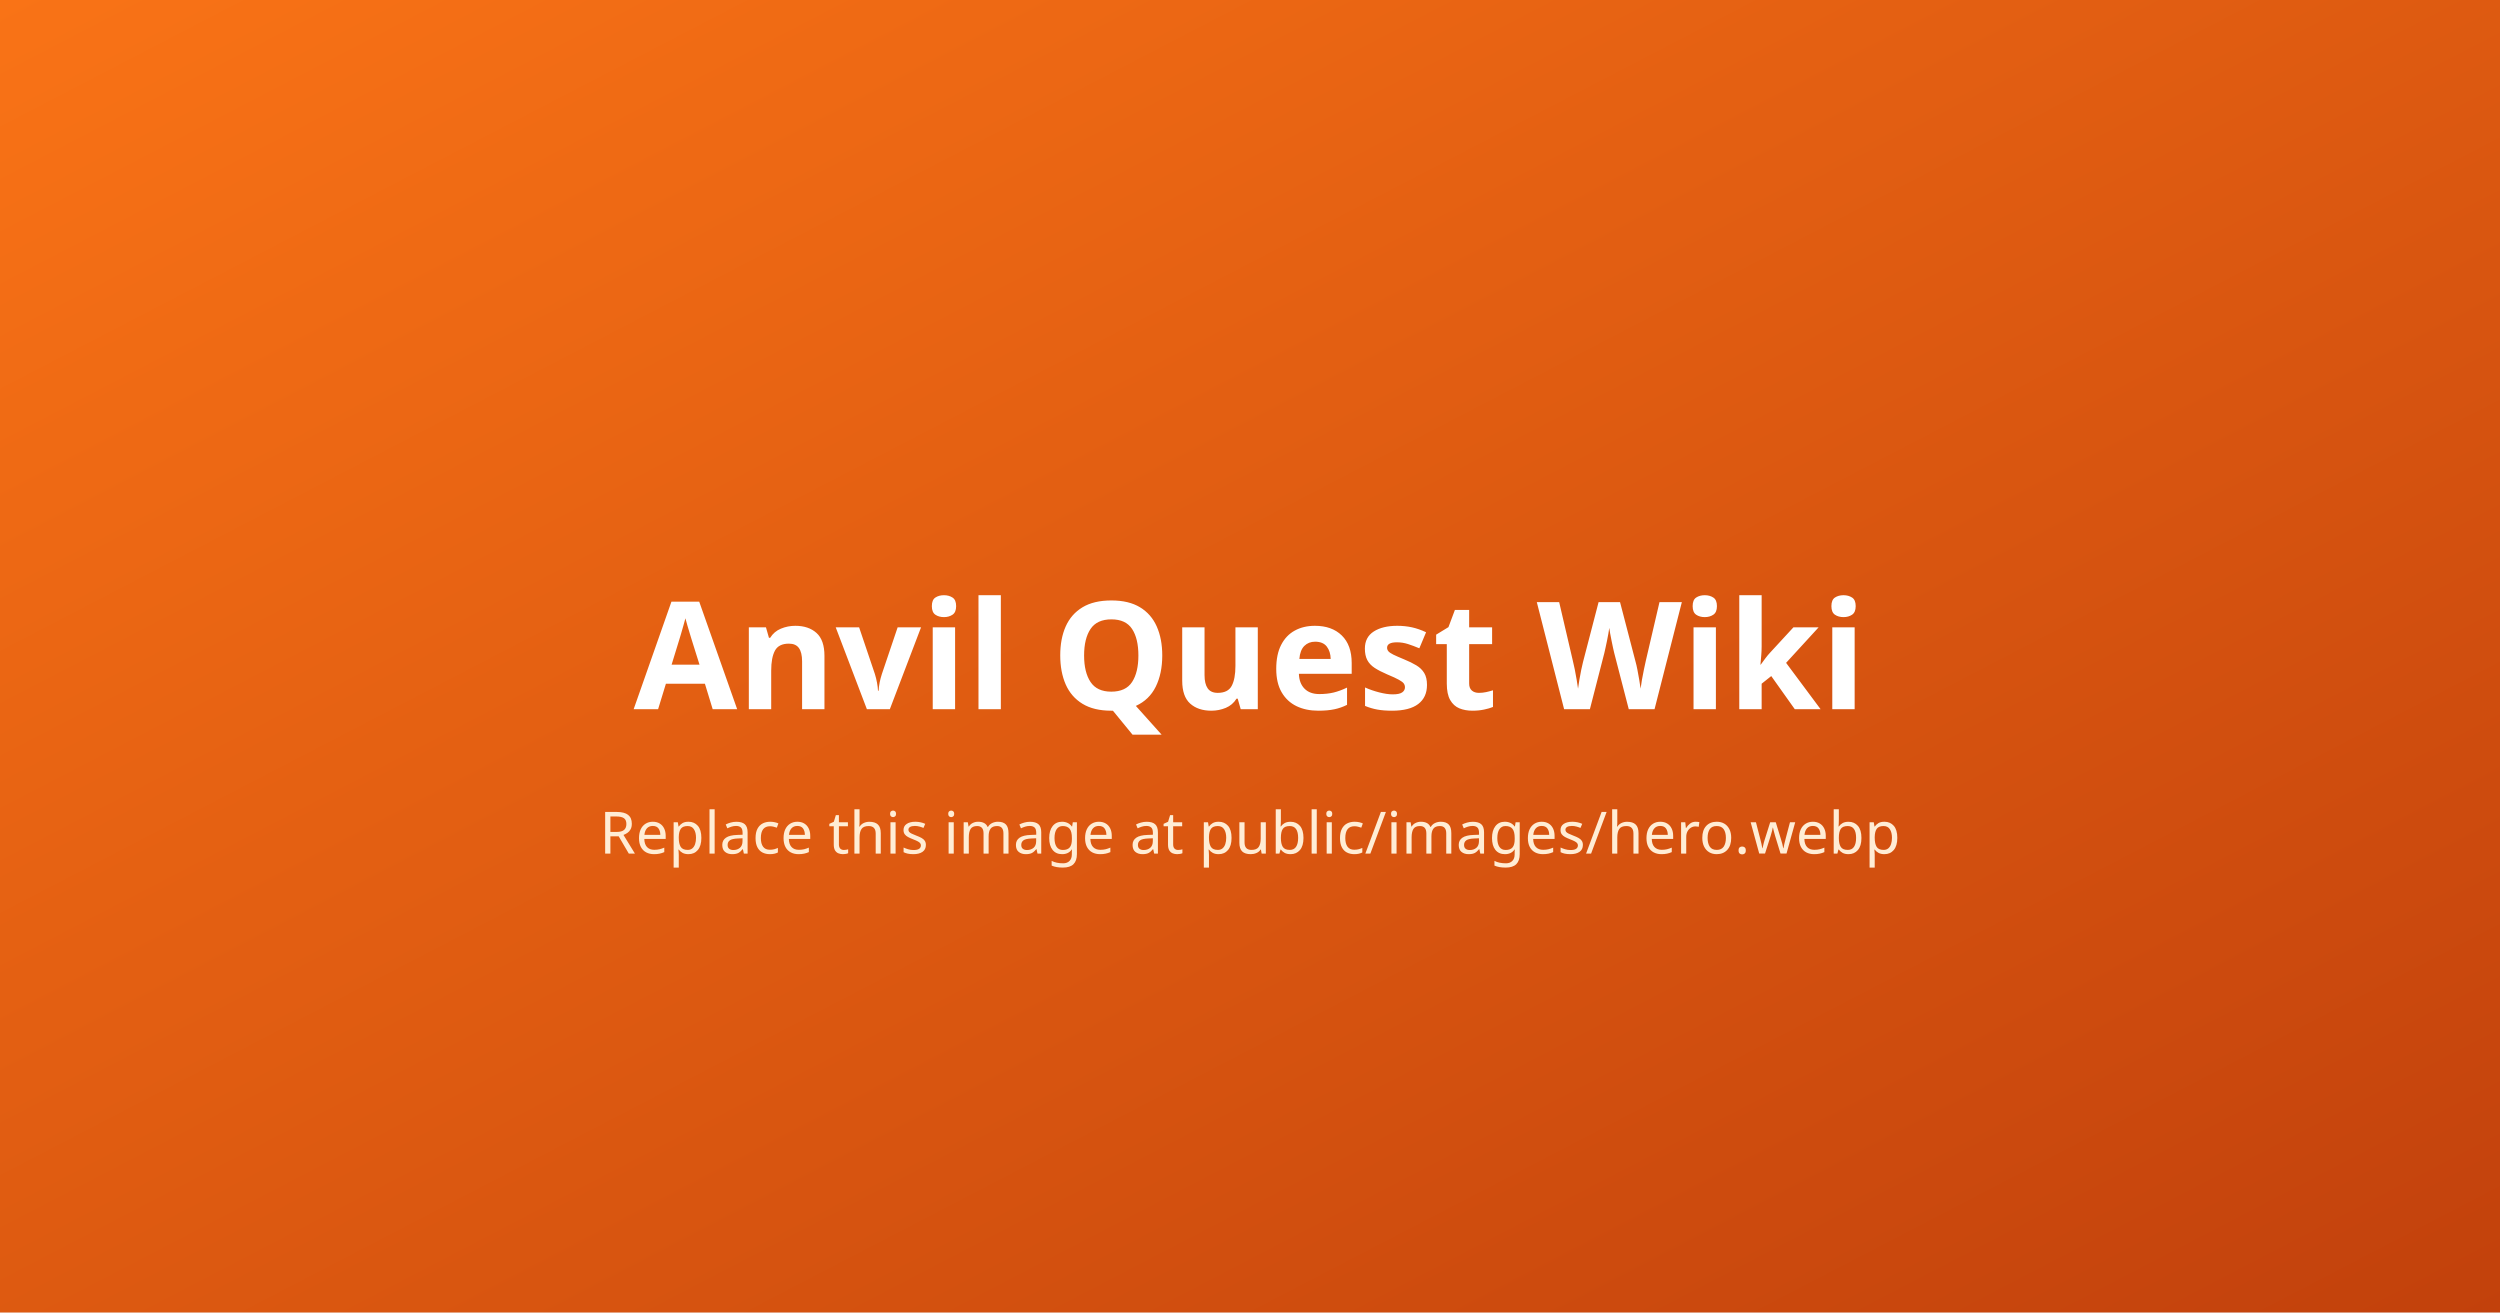
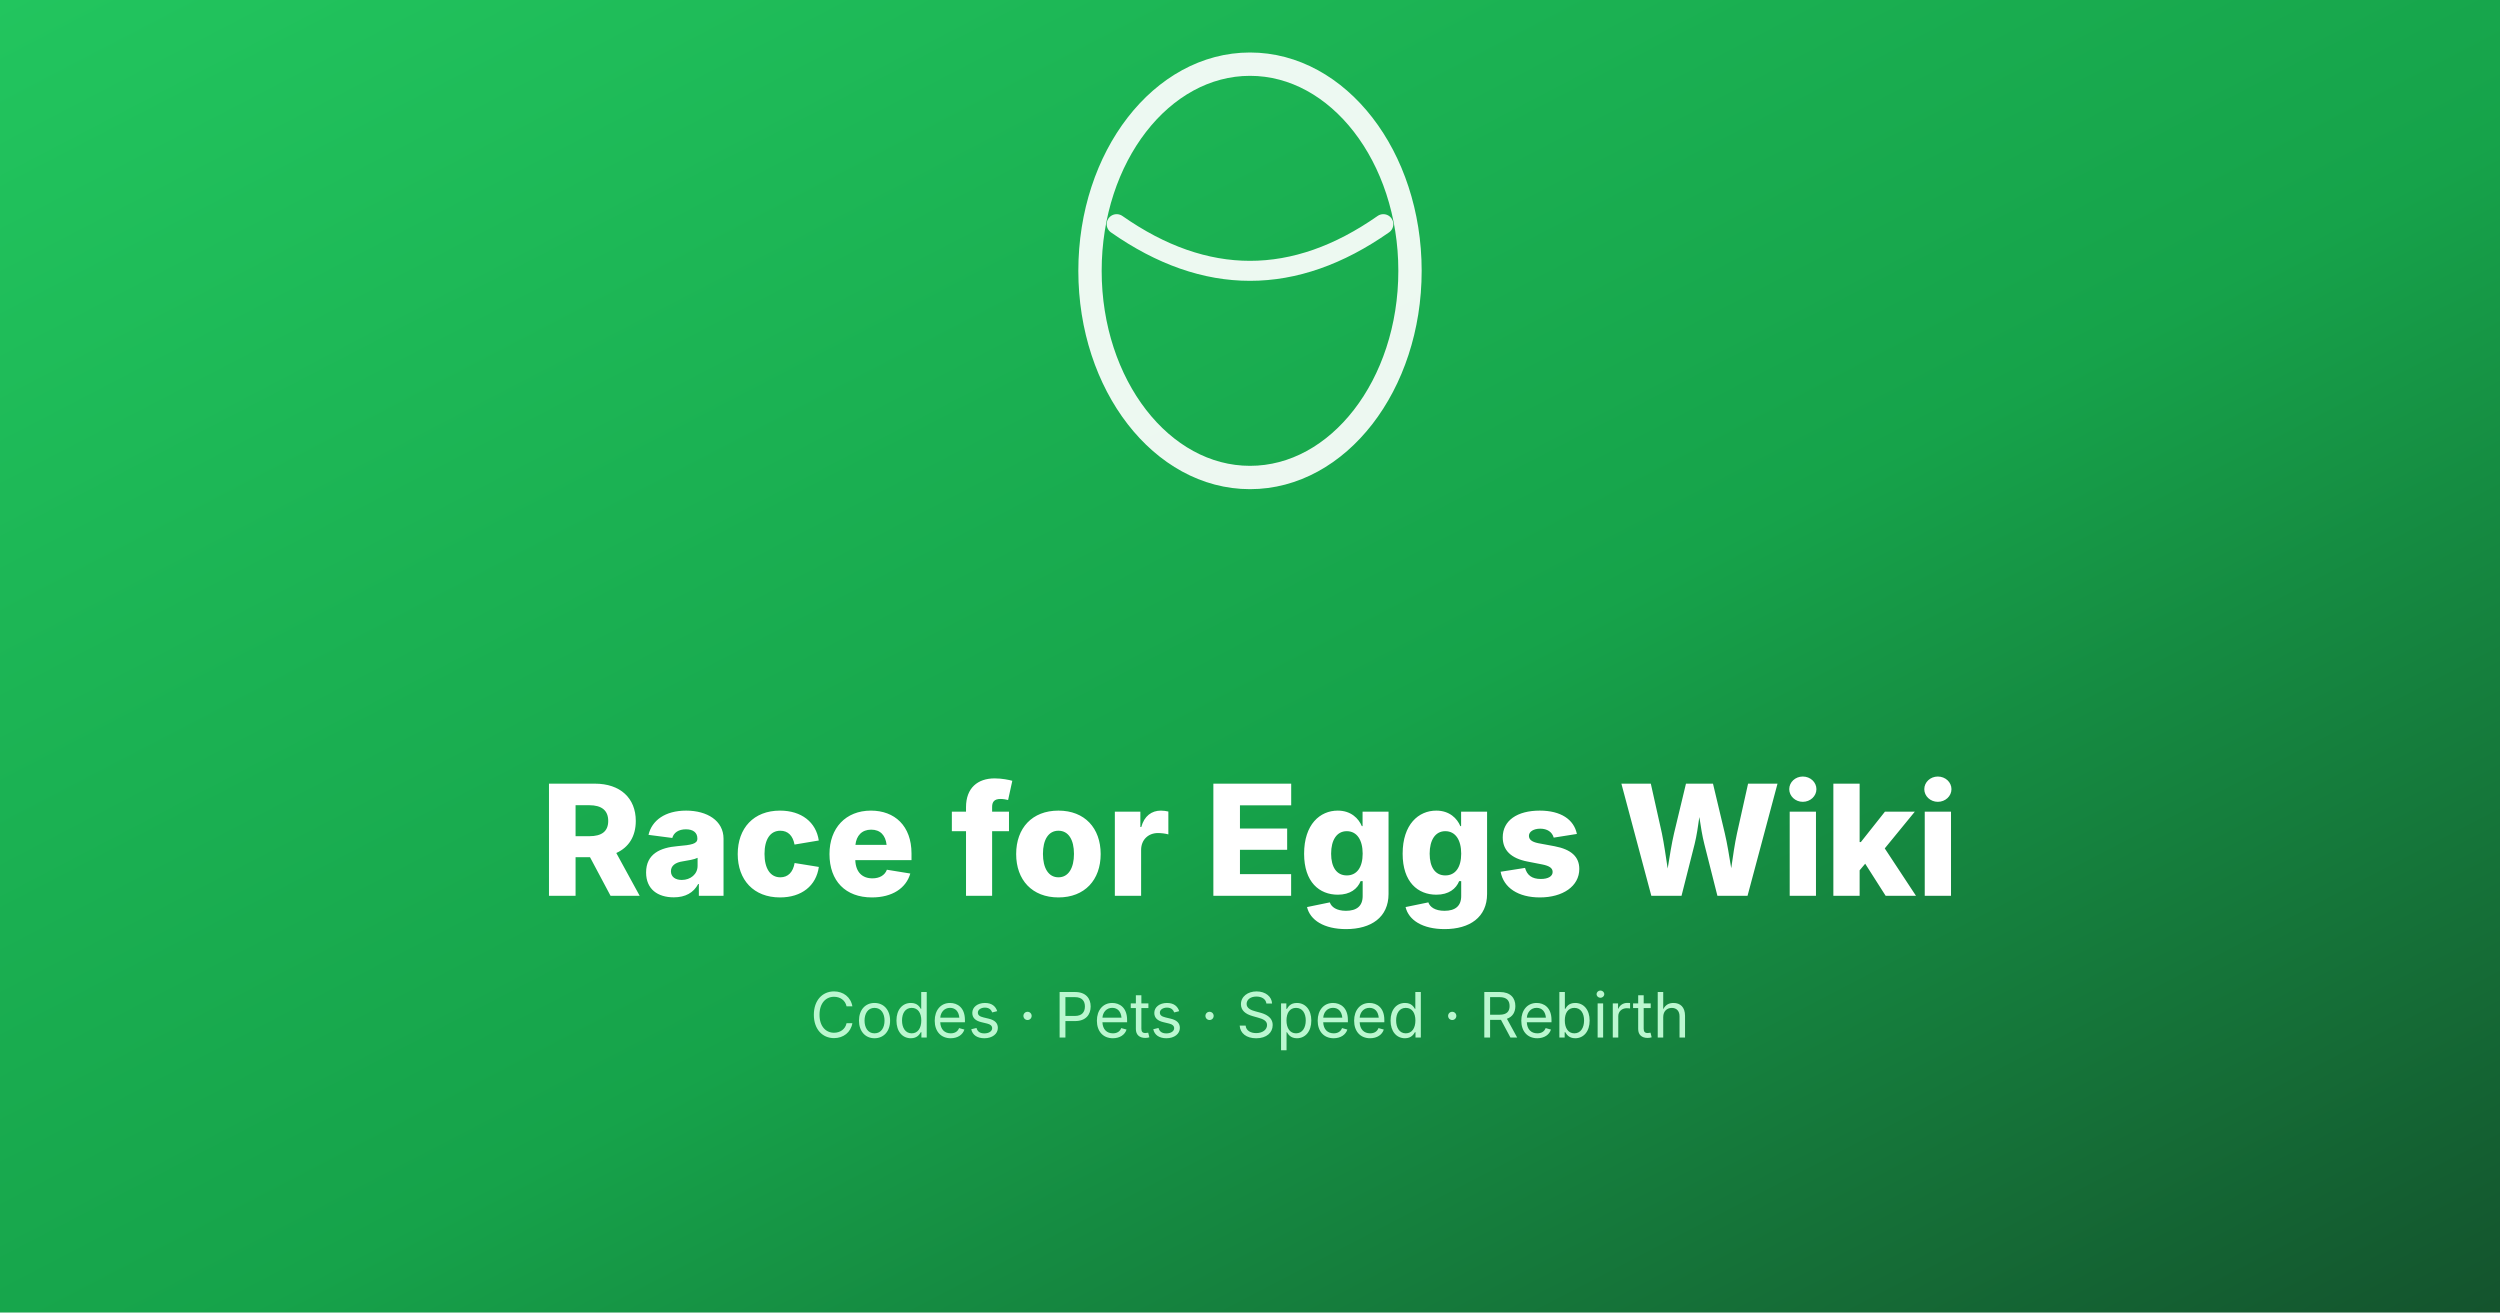
<svg xmlns="http://www.w3.org/2000/svg" viewBox="0 0 1200 630" width="1200" height="630">
  <defs>
    <linearGradient id="g" x1="0" y1="0" x2="1" y2="1">
-       <stop offset="0%" stop-color="#f97316" />
-       <stop offset="100%" stop-color="#c2410c" />
+       <stop offset="0%" stop-color="#22c55e" />
+       <stop offset="55%" stop-color="#16a34a" />
+       <stop offset="100%" stop-color="#14532d" />
    </linearGradient>
  </defs>
  <rect width="1200" height="630" fill="url(#g)" />
-   <text x="600" y="315" font-family="system-ui, sans-serif" font-size="72" font-weight="bold" fill="#fff" text-anchor="middle" dominant-baseline="middle">Anvil Quest Wiki</text>
-   <text x="600" y="400" font-family="system-ui, sans-serif" font-size="28" fill="#ffedd5" text-anchor="middle" dominant-baseline="middle">Replace this image at public/images/hero.webp</text>
+   <g transform="translate(600 130) scale(1.6)" opacity="0.92">
+     <ellipse cx="0" cy="0" rx="48" ry="62" fill="none" stroke="#ffffff" stroke-width="7" />
+     <path d="M-40 -14 Q0 14 40 -14" fill="none" stroke="#ffffff" stroke-width="6" stroke-linecap="round" />
+   </g>
+   <text x="600" y="430" font-family="system-ui, -apple-system, sans-serif" font-size="74" font-weight="800" fill="#ffffff" text-anchor="middle">Race for Eggs Wiki</text>
+   <text x="600" y="498" font-family="system-ui, -apple-system, sans-serif" font-size="30" fill="#bbf7d0" text-anchor="middle">Codes · Pets · Speed · Rebirth</text>
</svg>
